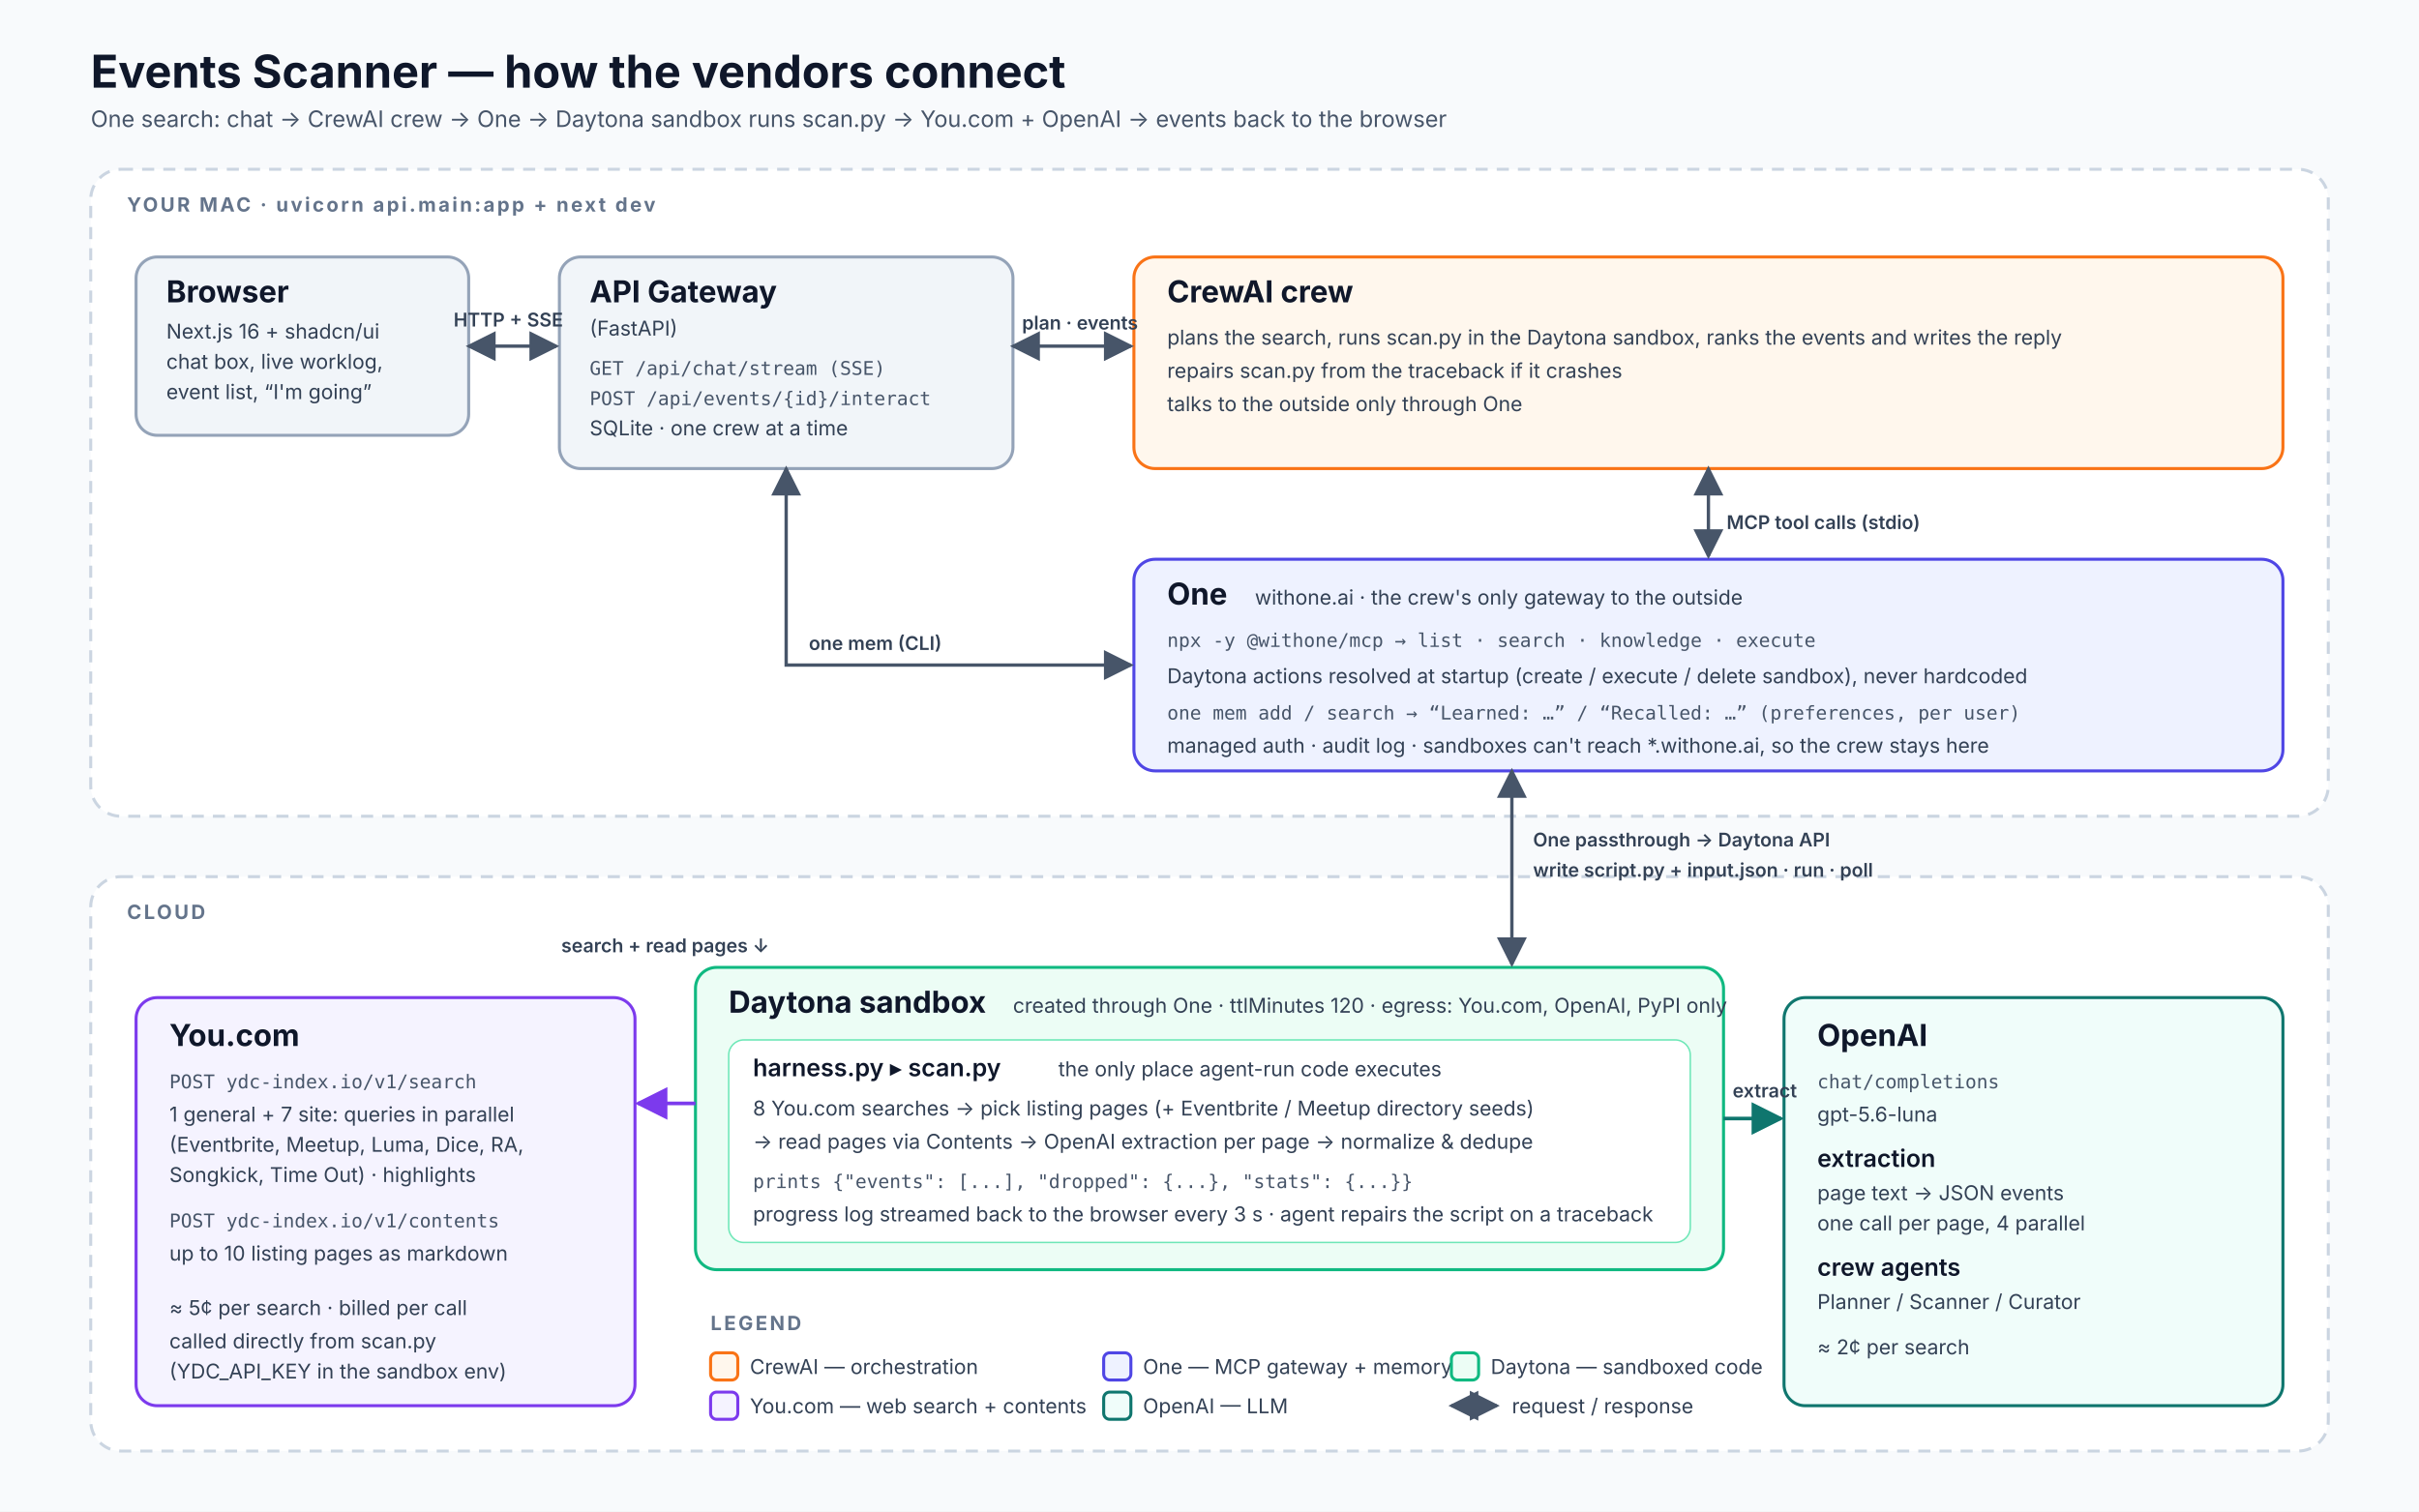
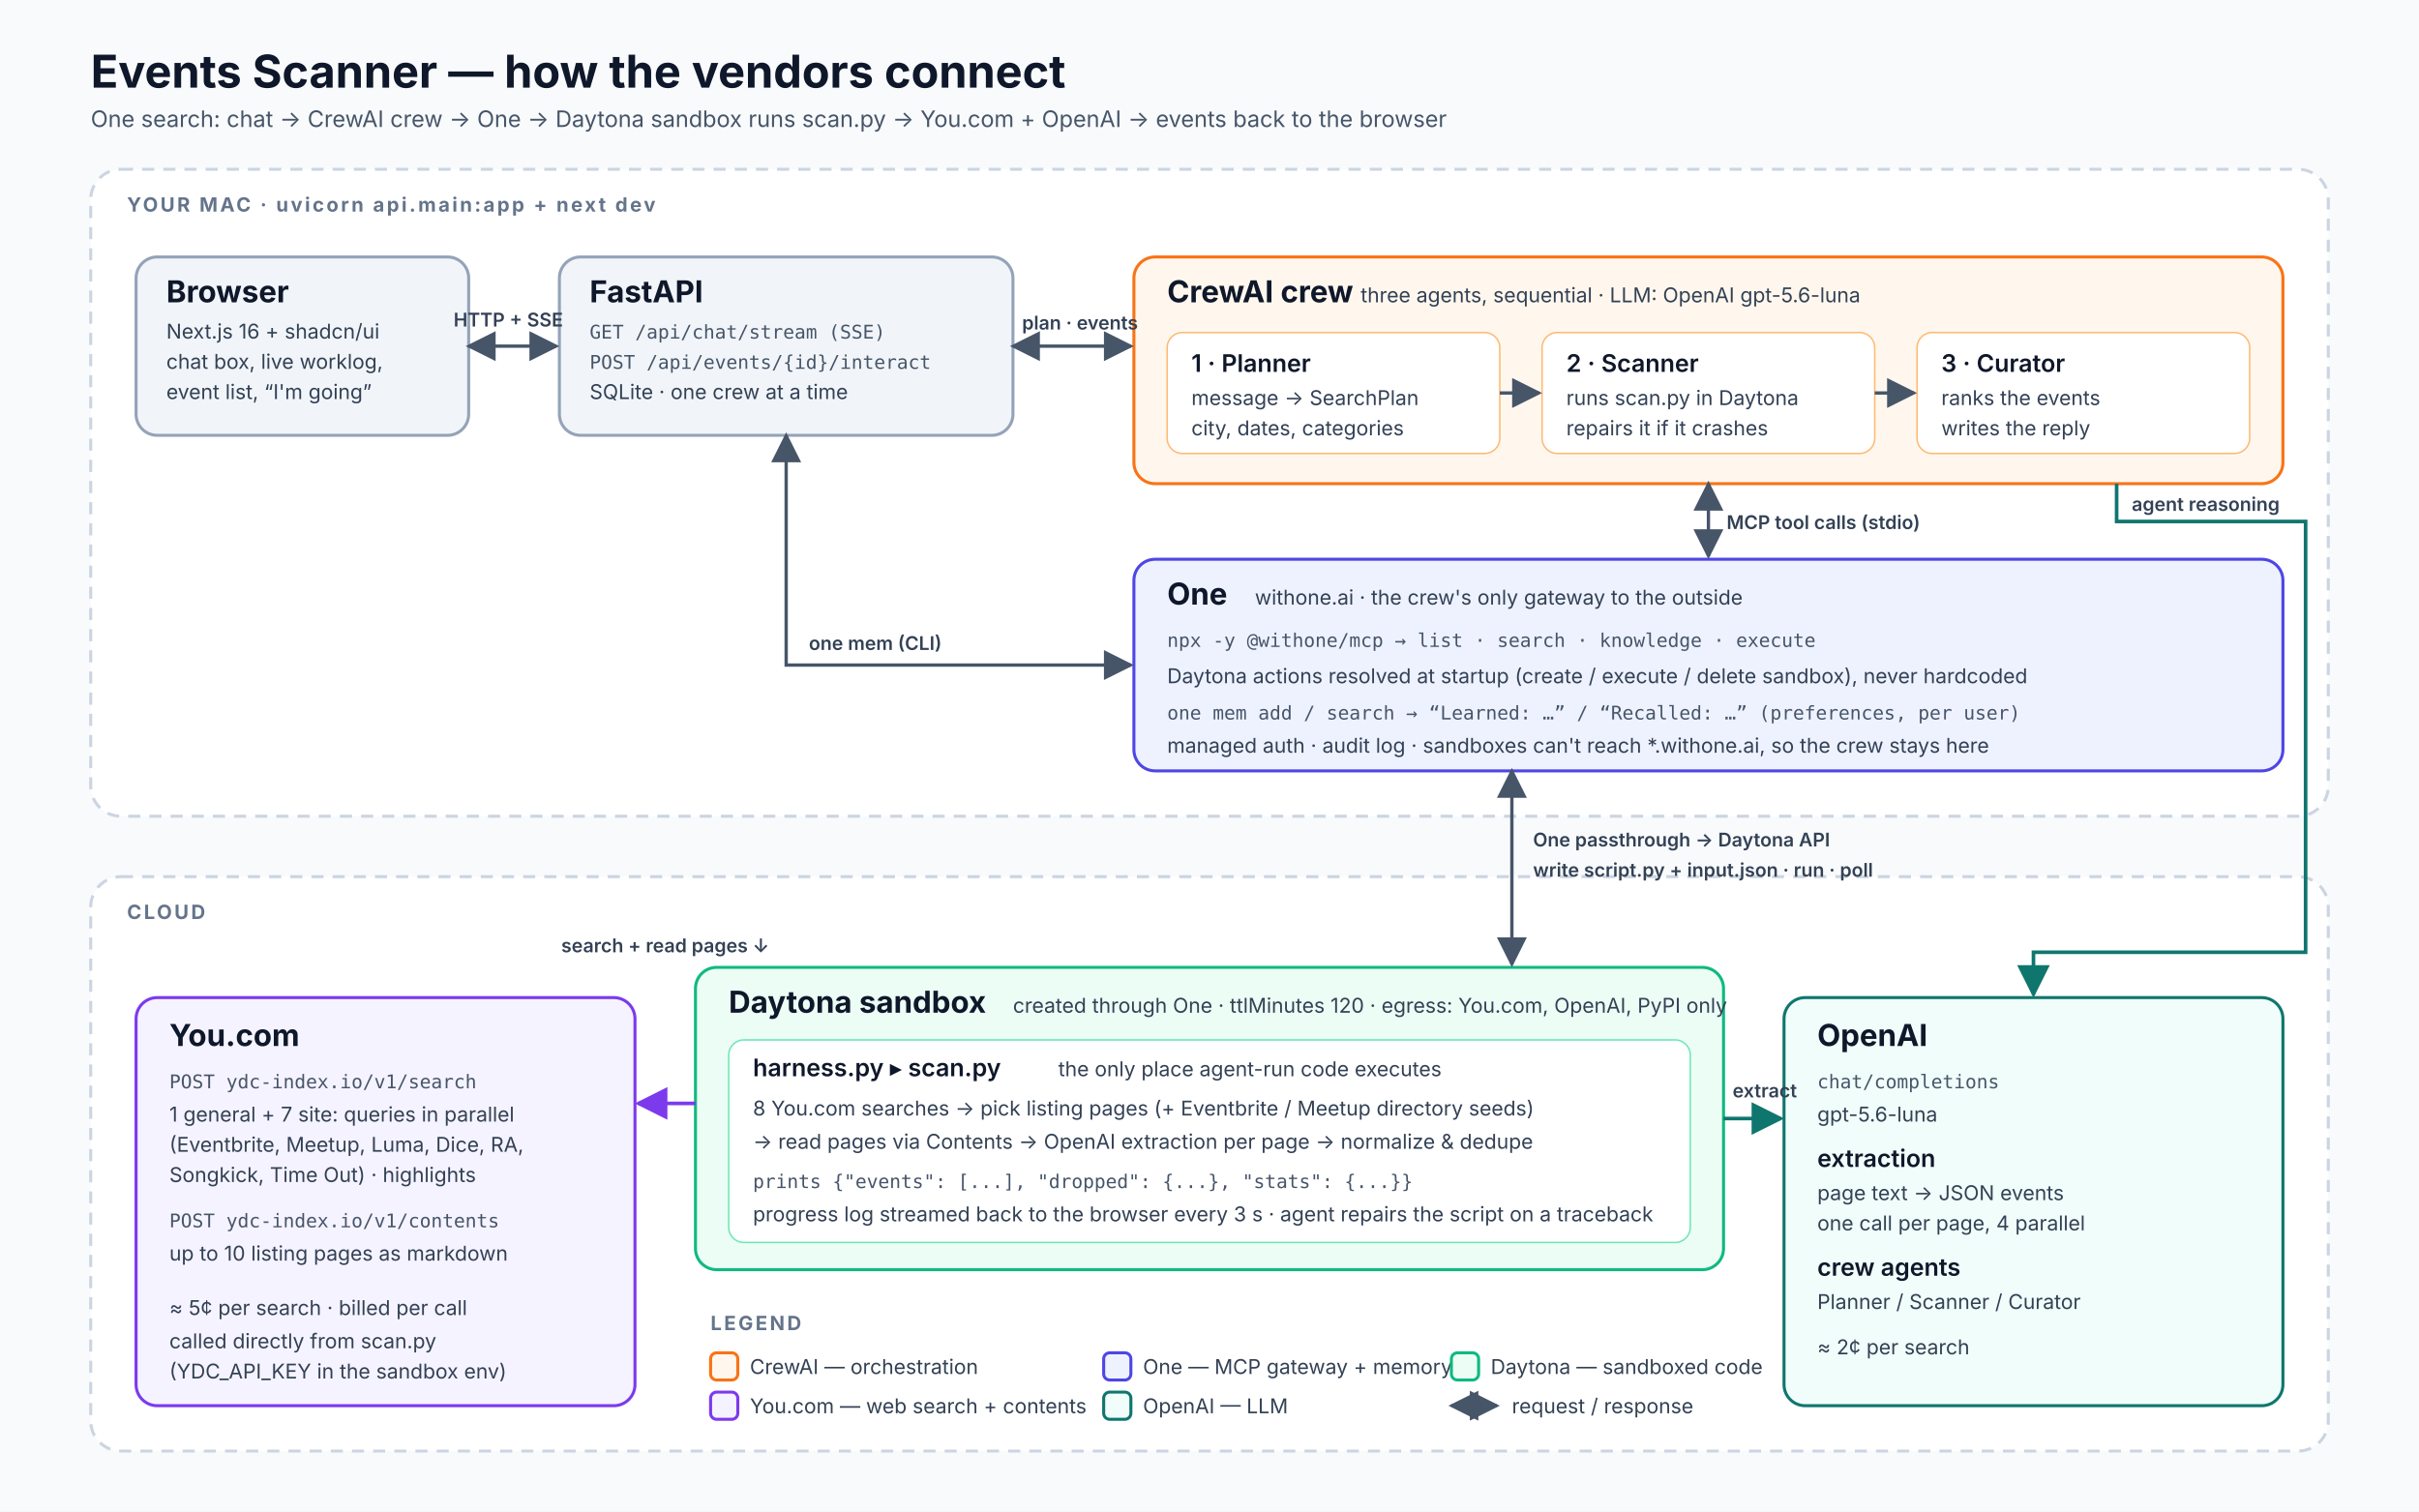
<svg xmlns="http://www.w3.org/2000/svg" width="1600" height="1000" viewBox="0 0 1600 1000" font-family="Inter, Helvetica Neue, Helvetica, Arial, sans-serif">
  <defs>
    <marker id="arrow" viewBox="0 0 10 10" refX="9" refY="5" markerWidth="9" markerHeight="9" orient="auto-start-reverse">
      <path d="M 0 0 L 10 5 L 0 10 z" fill="#475569" />
    </marker>
    <marker id="arrow-you" viewBox="0 0 10 10" refX="9" refY="5" markerWidth="9" markerHeight="9" orient="auto-start-reverse">
      <path d="M 0 0 L 10 5 L 0 10 z" fill="#7c3aed" />
    </marker>
    <marker id="arrow-oai" viewBox="0 0 10 10" refX="9" refY="5" markerWidth="9" markerHeight="9" orient="auto-start-reverse">
      <path d="M 0 0 L 10 5 L 0 10 z" fill="#0f766e" />
    </marker>
    <style>
      .title { font-size: 30px; font-weight: 700; fill: #0f172a; }
      .sub   { font-size: 15px; fill: #475569; }
      .zone  { font-size: 13px; font-weight: 700; letter-spacing: .12em; fill: #64748b; }
      .h     { font-size: 20px; font-weight: 700; fill: #0f172a; }
      .h2    { font-size: 16px; font-weight: 600; fill: #0f172a; }
      .t     { font-size: 13.5px; fill: #334155; }
      .tm    { font-size: 12.5px; fill: #475569; font-family: "SF Mono", Menlo, Consolas, monospace; }
      .lbl   { font-size: 12.5px; fill: #334155; font-weight: 600; }
      .edge  { stroke: #475569; stroke-width: 2.2; fill: none; marker-end: url(#arrow); }
      .edge2 { stroke: #475569; stroke-width: 2.2; fill: none; marker-end: url(#arrow); marker-start: url(#arrow); }
      .you   { stroke: #7c3aed; stroke-width: 2.4; fill: none; marker-end: url(#arrow-you); }
      .oai   { stroke: #0f766e; stroke-width: 2.4; fill: none; marker-end: url(#arrow-oai); }
      .box   { rx: 14; stroke-width: 2; }
    </style>
  </defs>
  <rect width="1600" height="1000" fill="#f8fafc" />
  <text x="60" y="58" class="title">Events Scanner — how the vendors connect</text>
  <text x="60" y="84" class="sub">One search: chat → CrewAI crew → One → Daytona sandbox runs scan.py → You.com + OpenAI → events back to the browser</text>
  <rect x="60" y="112" width="1480" height="428" rx="20" fill="#ffffff" stroke="#cbd5e1" stroke-width="2" stroke-dasharray="8 6" />
  <text x="84" y="140" class="zone">YOUR MAC  ·  uvicorn api.main:app + next dev</text>
  <rect x="90" y="170" width="220" height="118" class="box" fill="#f1f5f9" stroke="#94a3b8" />
  <text x="110" y="200" class="h">Browser</text>
  <text x="110" y="224" class="t">Next.js 16 + shadcn/ui</text>
  <text x="110" y="244" class="t">chat box, live worklog,</text>
  <text x="110" y="264" class="t">event list, “I'm going”</text>
-   <rect x="370" y="170" width="300" height="140" class="box" fill="#f1f5f9" stroke="#94a3b8" />
-   <text x="390" y="200" class="h">API Gateway</text>
-   <text x="390" y="222" class="t">(FastAPI)</text>
-   <text x="390" y="248" class="tm">GET /api/chat/stream (SSE)</text>
-   <text x="390" y="268" class="tm">POST /api/events/{id}/interact</text>
-   <text x="390" y="288" class="t">SQLite · one crew at a time</text>
-   <rect x="750" y="170" width="760" height="140" class="box" fill="#fff7ed" stroke="#f97316" />
+   <rect x="370" y="170" width="300" height="118" class="box" fill="#f1f5f9" stroke="#94a3b8" />
+   <text x="390" y="200" class="h">FastAPI</text>
+   <text x="390" y="224" class="tm">GET /api/chat/stream (SSE)</text>
+   <text x="390" y="244" class="tm">POST /api/events/{id}/interact</text>
+   <text x="390" y="264" class="t">SQLite · one crew at a time</text>
+   <rect x="750" y="170" width="760" height="150" class="box" fill="#fff7ed" stroke="#f97316" />
  <text x="772" y="200" class="h">CrewAI crew</text>
-   <text x="772" y="228" class="t">plans the search, runs scan.py in the Daytona sandbox, ranks the events and writes the reply</text>
-   <text x="772" y="250" class="t">repairs scan.py from the traceback if it crashes</text>
-   <text x="772" y="272" class="t">talks to the outside only through One</text>
+   <text x="900" y="200" class="t">three agents, sequential · LLM: OpenAI gpt-5.6-luna</text>
+   <rect x="772" y="220" width="220" height="80" rx="10" fill="#ffffff" stroke="#fdba74" />
+   <text x="788" y="246" class="h2">1 · Planner</text>
+   <text x="788" y="268" class="t">message → SearchPlan</text>
+   <text x="788" y="288" class="t">city, dates, categories</text>
+   <rect x="1020" y="220" width="220" height="80" rx="10" fill="#ffffff" stroke="#fdba74" />
+   <text x="1036" y="246" class="h2">2 · Scanner</text>
+   <text x="1036" y="268" class="t">runs scan.py in Daytona</text>
+   <text x="1036" y="288" class="t">repairs it if it crashes</text>
+   <rect x="1268" y="220" width="220" height="80" rx="10" fill="#ffffff" stroke="#fdba74" />
+   <text x="1284" y="246" class="h2">3 · Curator</text>
+   <text x="1284" y="268" class="t">ranks the events</text>
+   <text x="1284" y="288" class="t">writes the reply</text>
+   <path d="M 992 260 L 1018 260" class="edge" />
+   <path d="M 1240 260 L 1266 260" class="edge" />
  <rect x="750" y="370" width="760" height="140" class="box" fill="#eef2ff" stroke="#4f46e5" />
  <text x="772" y="400" class="h">One</text>
  <text x="830" y="400" class="t">withone.ai · the crew's only gateway to the outside</text>
  <text x="772" y="428" class="tm">npx -y @withone/mcp  →  list · search · knowledge · execute</text>
  <text x="772" y="452" class="t">Daytona actions resolved at startup (create / execute / delete sandbox), never hardcoded</text>
  <text x="772" y="476" class="tm">one mem add / search   →   “Learned: …”  /  “Recalled: …”  (preferences, per user)</text>
  <text x="772" y="498" class="t">managed auth · audit log · sandboxes can't reach *.withone.ai, so the crew stays here</text>
  <path d="M 310 229 L 368 229" class="edge2" />
  <text x="300" y="216" class="lbl">HTTP + SSE</text>
  <path d="M 670 229 L 748 229" class="edge2" />
  <text x="676" y="218" class="lbl">plan · events</text>
-   <path d="M 1130 310 L 1130 368" class="edge2" />
+   <path d="M 1130 320 L 1130 368" class="edge2" />
  <text x="1142" y="350" class="lbl">MCP tool calls (stdio)</text>
-   <path d="M 520 310 L 520 440 L 748 440" class="edge2" />
+   <path d="M 520 288 L 520 440 L 748 440" class="edge2" />
  <text x="535" y="430" class="lbl">one mem (CLI)</text>
  <rect x="60" y="580" width="1480" height="380" rx="20" fill="#ffffff" stroke="#cbd5e1" stroke-width="2" stroke-dasharray="8 6" />
  <text x="84" y="608" class="zone">CLOUD</text>
  <rect x="460" y="640" width="680" height="200" class="box" fill="#ecfdf5" stroke="#10b981" />
  <text x="482" y="670" class="h">Daytona sandbox</text>
  <text x="670" y="670" class="t">created through One · ttlMinutes 120 · egress: You.com, OpenAI, PyPI only</text>
  <rect x="482" y="688" width="636" height="134" rx="10" fill="#ffffff" stroke="#6ee7b7" />
  <text x="498" y="712" class="h2">harness.py  ▸  scan.py</text>
  <text x="700" y="712" class="t">the only place agent-run code executes</text>
  <text x="498" y="738" class="t">8 You.com searches → pick listing pages (+ Eventbrite / Meetup directory seeds)</text>
  <text x="498" y="760" class="t">→ read pages via Contents → OpenAI extraction per page → normalize &amp; dedupe</text>
  <text x="498" y="786" class="tm">prints {"events": [...], "dropped": {...}, "stats": {...}}</text>
  <text x="498" y="808" class="t">progress log streamed back to the browser every 3 s · agent repairs the script on a traceback</text>
  <path d="M 1000 510 L 1000 638" class="edge2" />
  <text x="1014" y="560" class="lbl">One passthrough → Daytona API</text>
  <text x="1014" y="580" class="lbl">write script.py + input.json · run · poll</text>
  <rect x="90" y="660" width="330" height="270" class="box" fill="#f5f3ff" stroke="#7c3aed" />
  <text x="112" y="692" class="h">You.com</text>
  <text x="112" y="720" class="tm">POST ydc-index.io/v1/search</text>
  <text x="112" y="742" class="t">1 general + 7 site: queries in parallel</text>
  <text x="112" y="762" class="t">(Eventbrite, Meetup, Luma, Dice, RA,</text>
  <text x="112" y="782" class="t">Songkick, Time Out) · highlights</text>
  <text x="112" y="812" class="tm">POST ydc-index.io/v1/contents</text>
  <text x="112" y="834" class="t">up to 10 listing pages as markdown</text>
  <text x="112" y="870" class="t">≈ 5¢ per search · billed per call</text>
  <text x="112" y="892" class="t">called directly from scan.py</text>
  <text x="112" y="912" class="t">(YDC_API_KEY in the sandbox env)</text>
  <rect x="1180" y="660" width="330" height="270" class="box" fill="#f0fdfa" stroke="#0f766e" />
  <text x="1202" y="692" class="h">OpenAI</text>
  <text x="1202" y="720" class="tm">chat/completions</text>
  <text x="1202" y="742" class="t">gpt-5.6-luna</text>
  <text x="1202" y="772" class="h2">extraction</text>
  <text x="1202" y="794" class="t">page text → JSON events</text>
  <text x="1202" y="814" class="t">one call per page, 4 parallel</text>
  <text x="1202" y="844" class="h2">crew agents</text>
  <text x="1202" y="866" class="t">Planner / Scanner / Curator</text>
  <text x="1202" y="896" class="t">≈ 2¢ per search</text>
  <path d="M 460 730 L 422 730" class="you" />
  <text x="440" y="630" class="lbl" fill="#6d28d9" text-anchor="middle">search + read pages ↓</text>
  <path d="M 1140 740 L 1178 740" class="oai" />
  <text x="1146" y="726" class="lbl" fill="#0f766e">extract</text>
+   <path d="M 1400 320 L 1400 345 L 1525 345 L 1525 630 L 1345 630 L 1345 658" class="oai" />
+   <text x="1410" y="338" class="lbl" fill="#0f766e">agent reasoning</text>
  <text x="470" y="880" class="zone">LEGEND</text>
  <rect x="470" y="895" width="18" height="18" rx="4" fill="#fff7ed" stroke="#f97316" stroke-width="2" />
  <text x="496" y="909" class="t">CrewAI — orchestration</text>
  <rect x="730" y="895" width="18" height="18" rx="4" fill="#eef2ff" stroke="#4f46e5" stroke-width="2" />
  <text x="756" y="909" class="t">One — MCP gateway + memory</text>
  <rect x="960" y="895" width="18" height="18" rx="4" fill="#ecfdf5" stroke="#10b981" stroke-width="2" />
  <text x="986" y="909" class="t">Daytona — sandboxed code</text>
  <rect x="470" y="921" width="18" height="18" rx="4" fill="#f5f3ff" stroke="#7c3aed" stroke-width="2" />
  <text x="496" y="935" class="t">You.com — web search + contents</text>
  <rect x="730" y="921" width="18" height="18" rx="4" fill="#f0fdfa" stroke="#0f766e" stroke-width="2" />
  <text x="756" y="935" class="t">OpenAI — LLM</text>
  <line x1="960" y1="930" x2="990" y2="930" class="edge2" />
  <text x="1000" y="935" class="t">request / response</text>
</svg>
